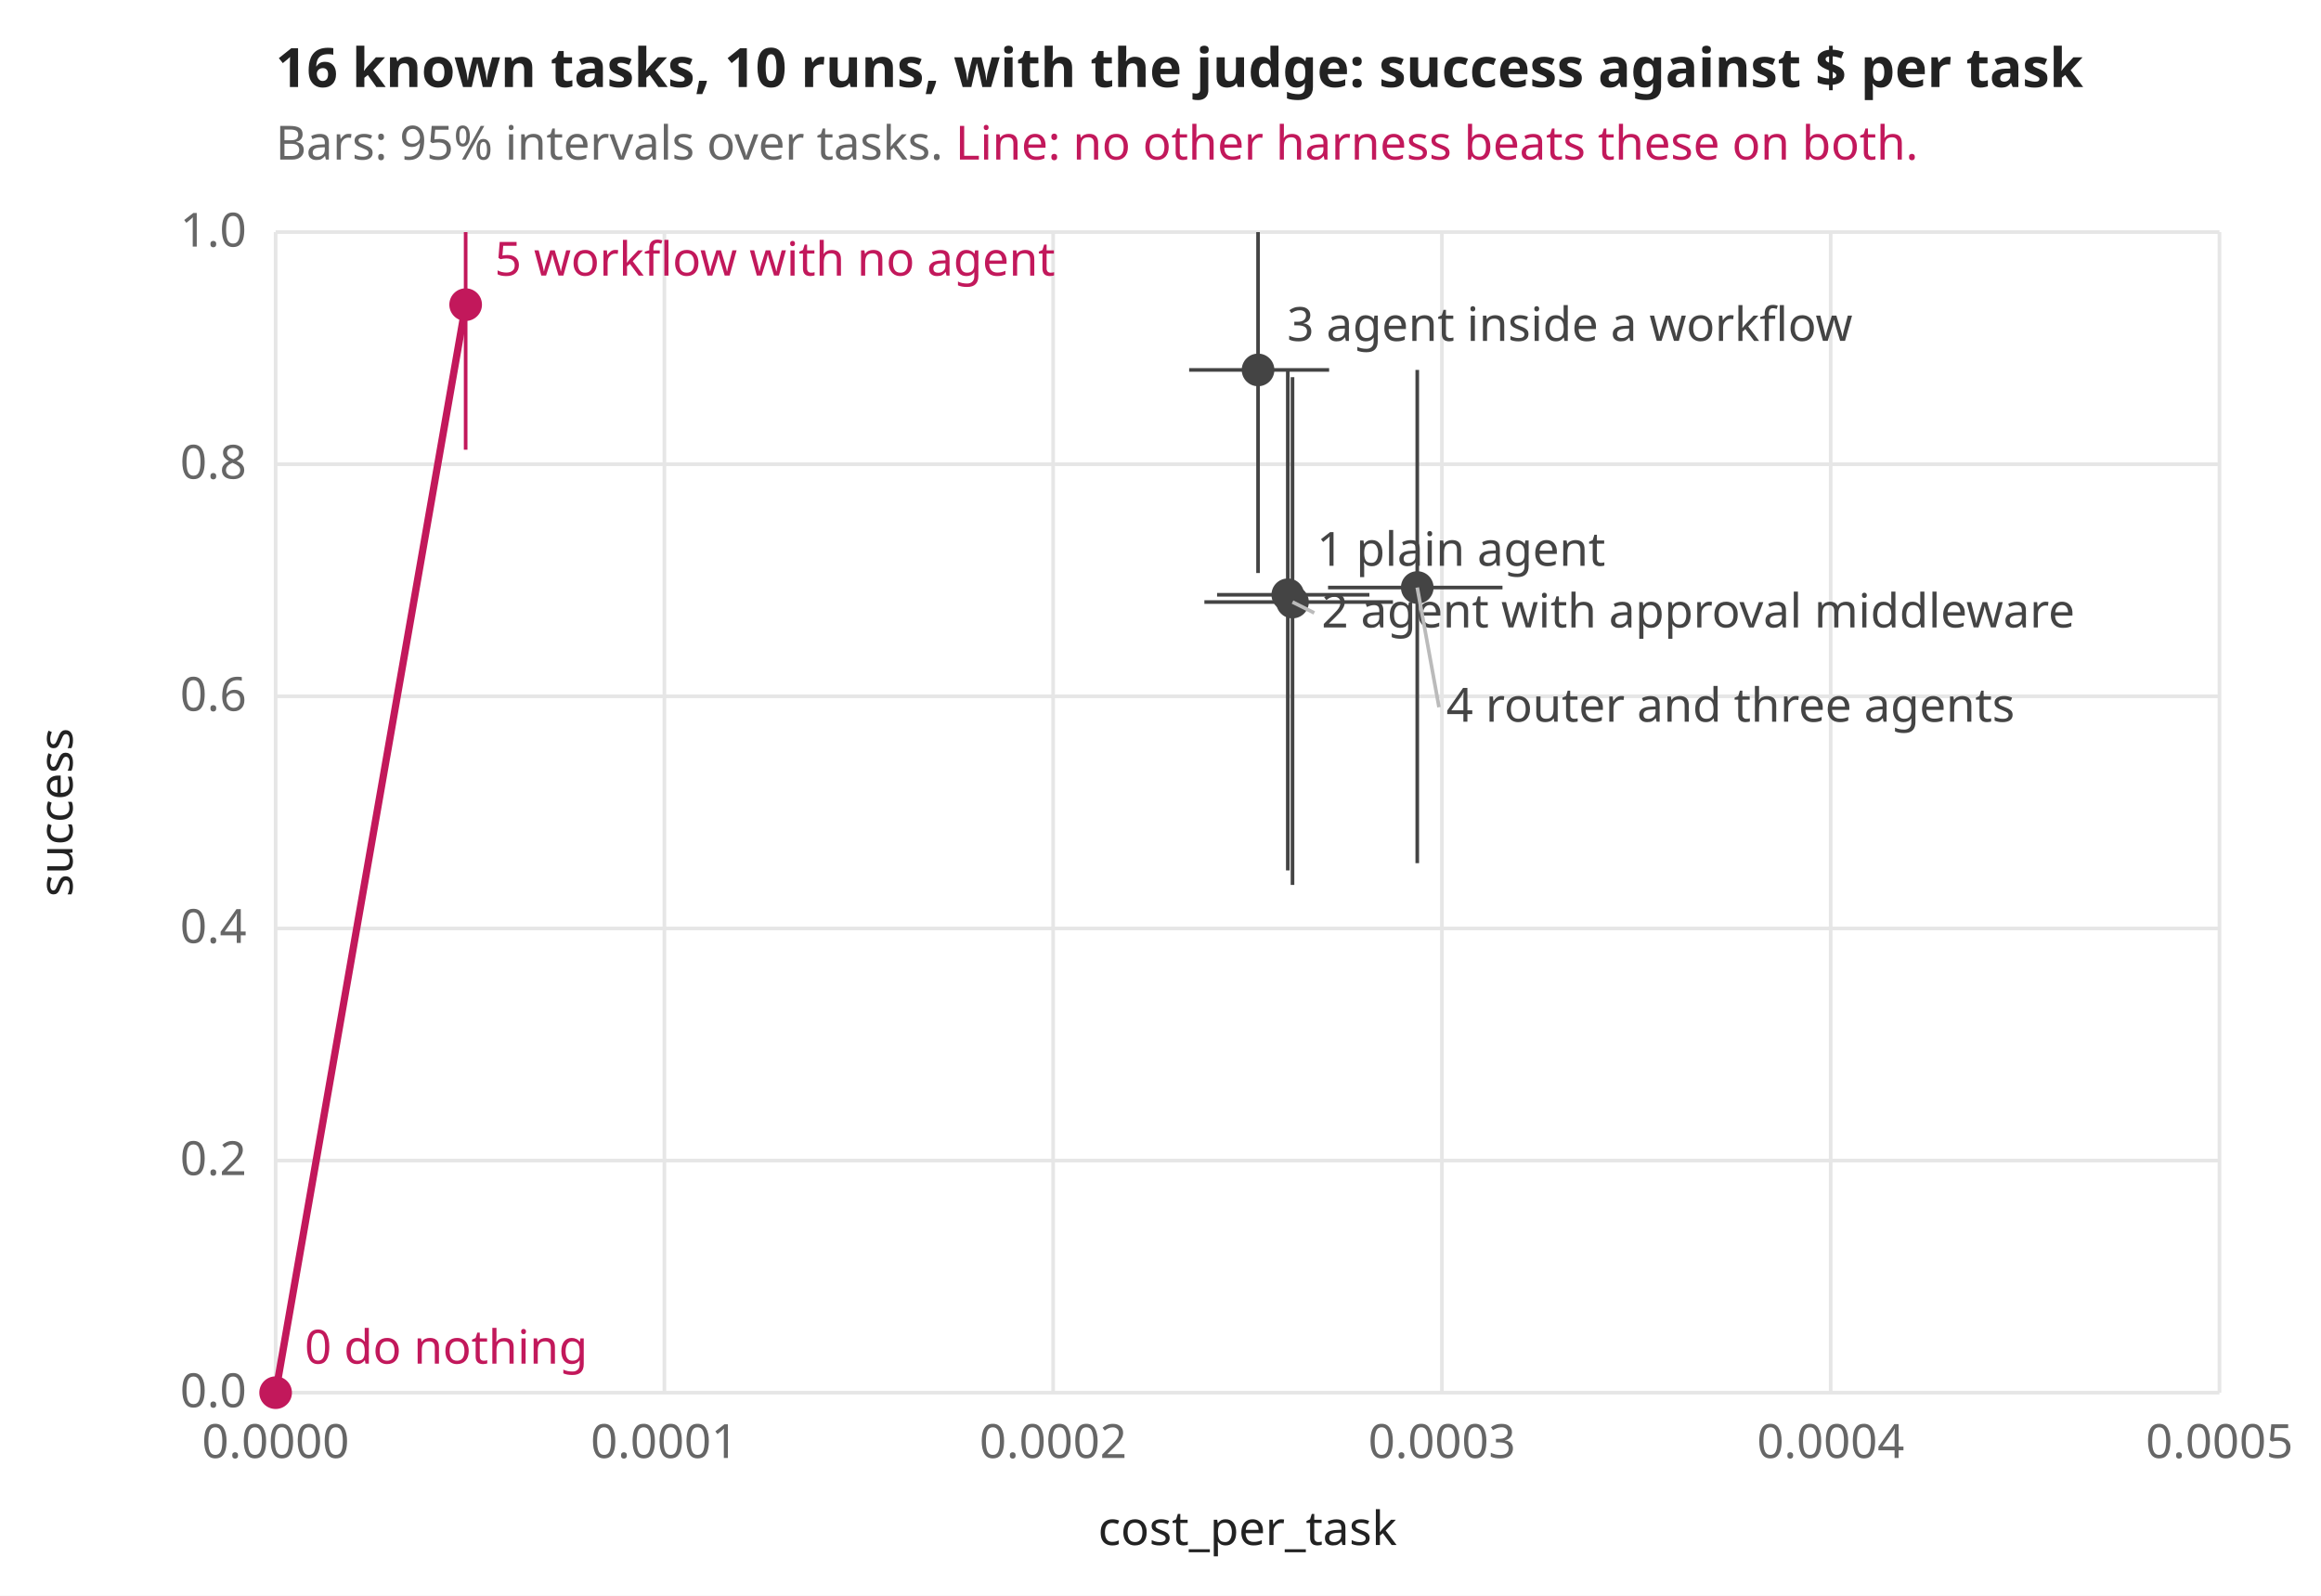
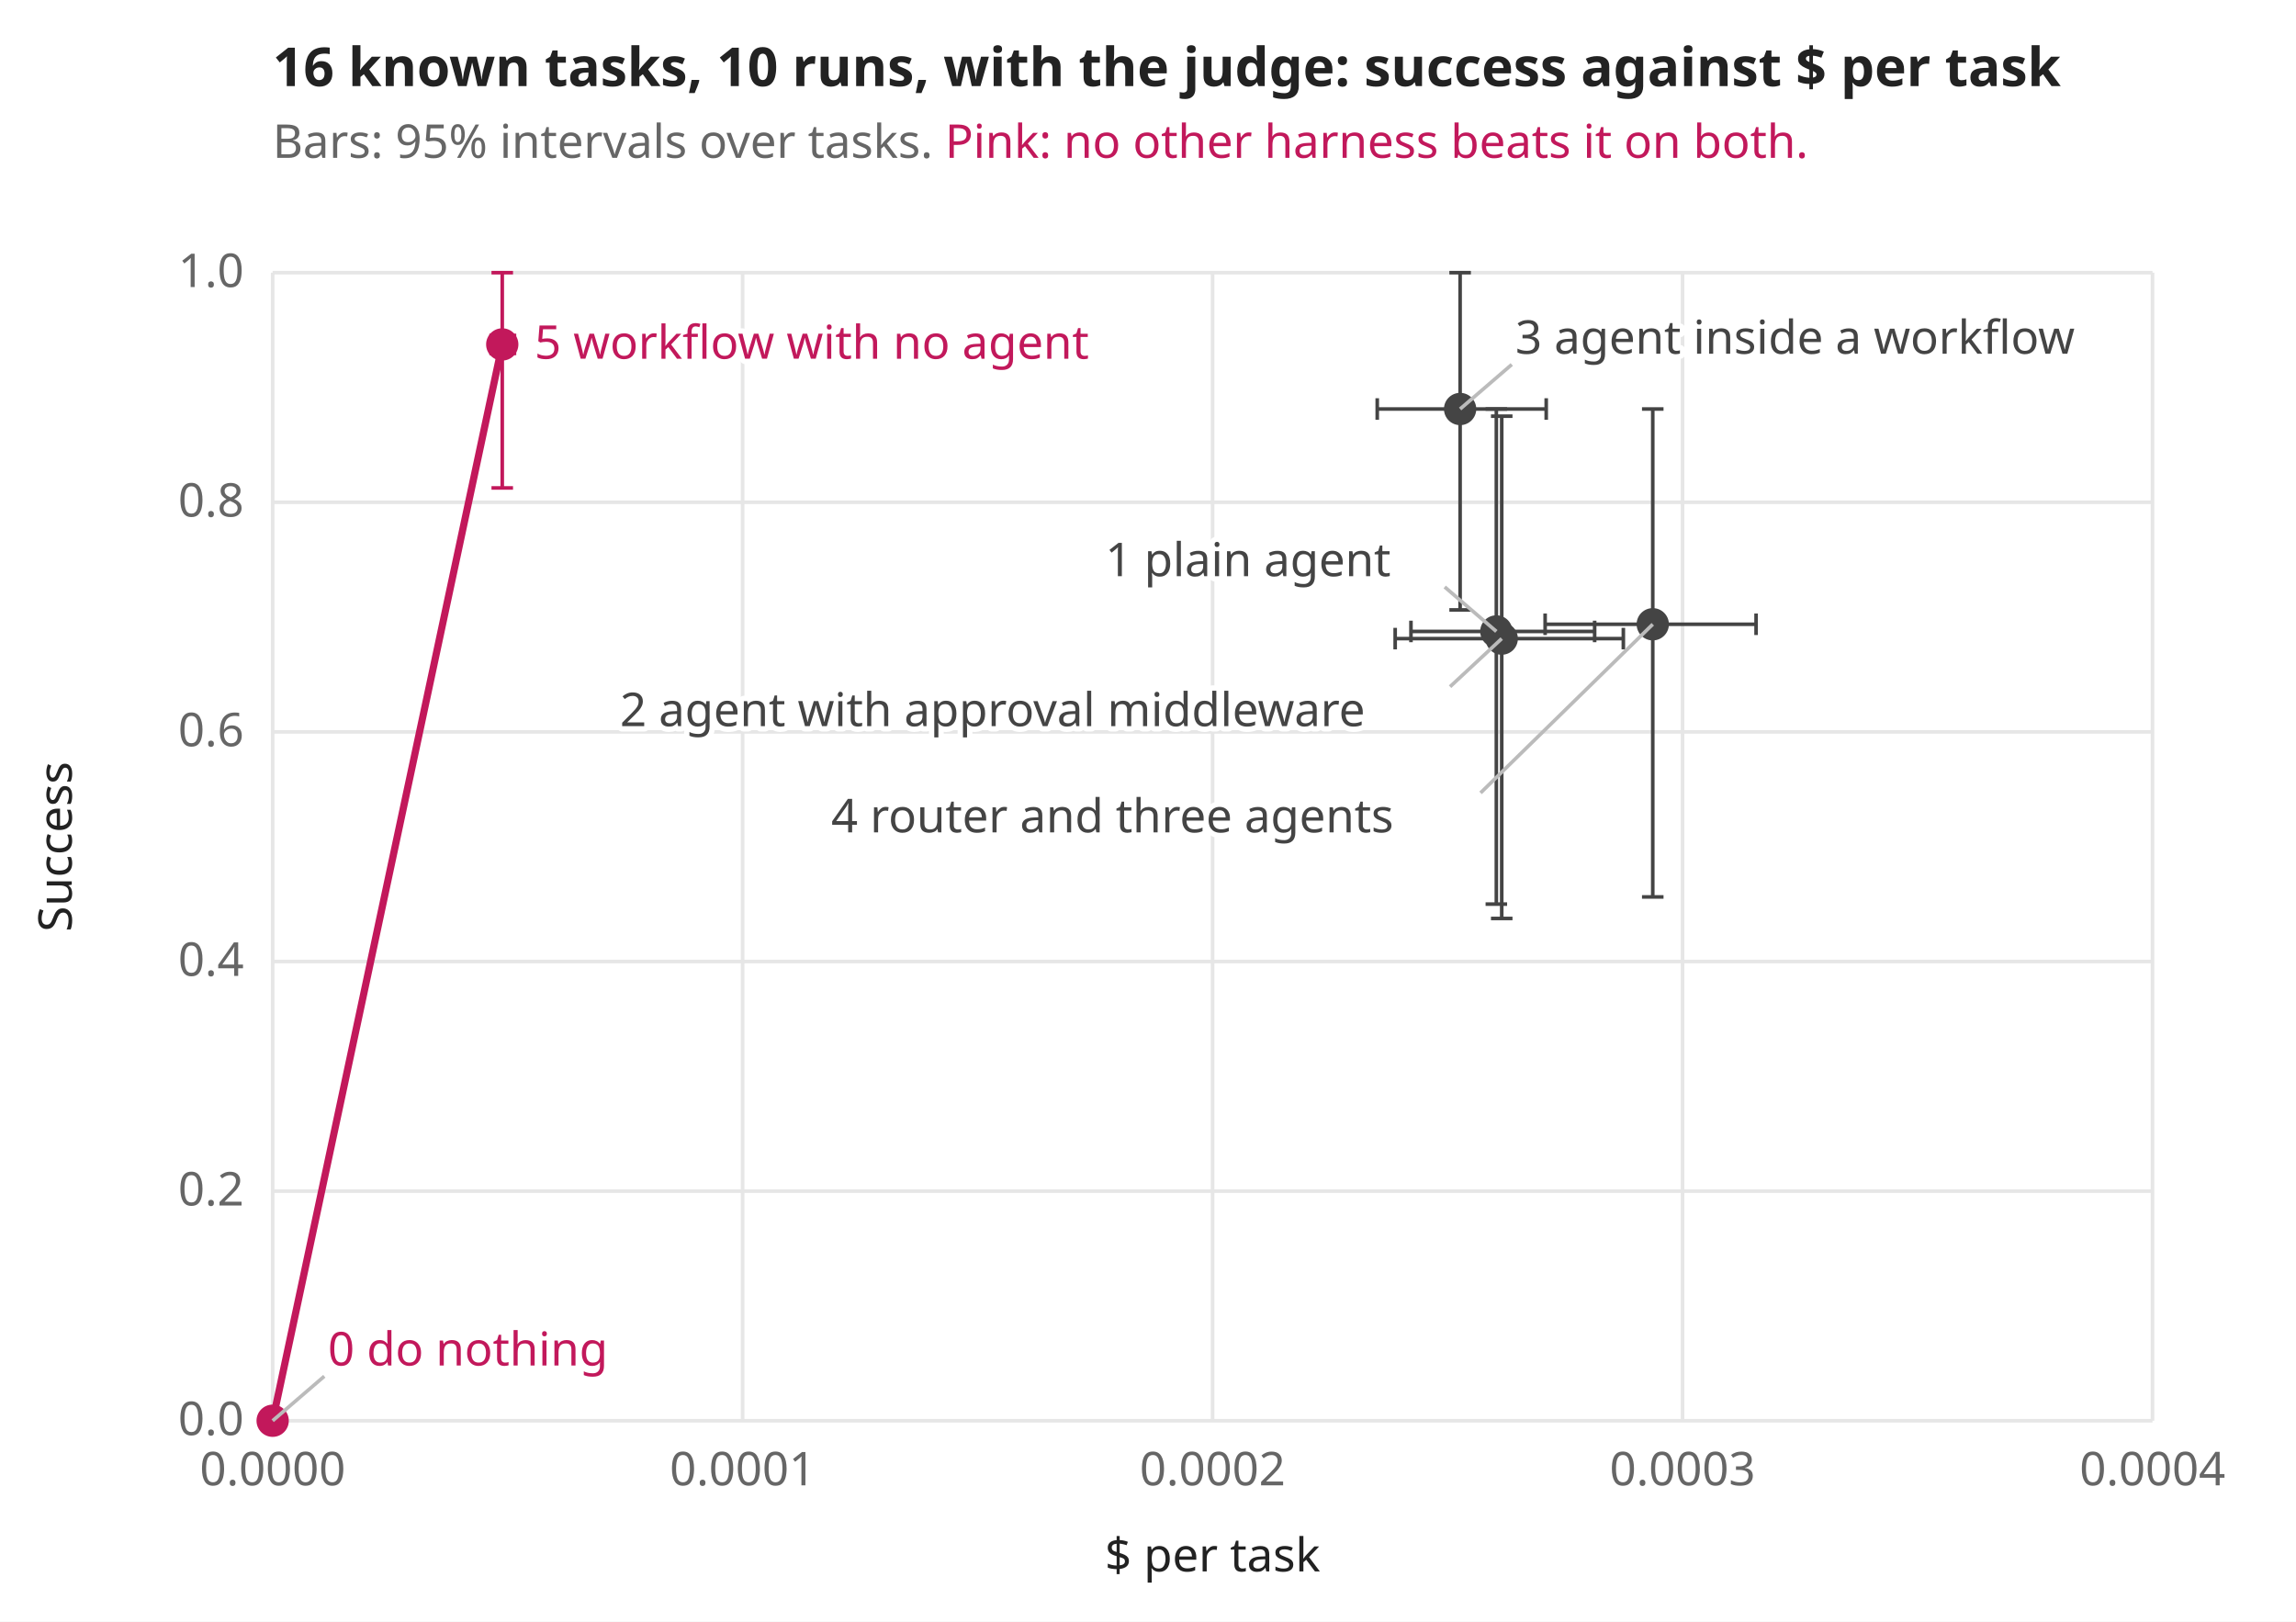
- <svg xmlns="http://www.w3.org/2000/svg" viewBox="0 0 640 440" role="img" font-family="system-ui, sans-serif" font-size="13" fill="#222">
-   <rect width="640" height="440" fill="#fff" />
+ <svg xmlns="http://www.w3.org/2000/svg" viewBox="0 0 640 452" role="img" font-family="system-ui, sans-serif" font-size="13" fill="#222">
+   <style>@media (prefers-color-scheme:dark){svg{fill:#e6edf3}.bg{fill:#0d1117}.mut{fill:#9da7b3}.grid{stroke:#30363d}.off{fill:#c9d1d9}.offl{stroke:#c9d1d9}.hot{fill:#ff6fb6}.hotl{stroke:#ff6fb6}.halo{stroke:#0d1117}}</style>
+   <rect class="bg" width="640" height="452" fill="#fff" />
  <text x="76" y="24" font-size="15" font-weight="600">16 known tasks, 10 runs, with the judge: success against $ per task</text>
-   <text x="76" y="44" fill="#666">Bars: 95% intervals over tasks. <tspan fill="#c2185b">Line: no other harness beats these on both.</tspan>
+   <text x="76" y="44" class="mut" fill="#666">Bars: 95% intervals over tasks. <tspan class="hot" fill="#c2185b">Pink: no other harness beats it on both.</tspan>
  </text>
-   <path d="M76.0 64V384M76 384.0H612" stroke="#e6e6e6" />
-   <text x="76.0" y="402" text-anchor="middle" fill="#666">0.0000</text>
-   <text x="68" y="388.0" text-anchor="end" fill="#666">0.0</text>
-   <path d="M183.2 64V384M76 320.0H612" stroke="#e6e6e6" />
-   <text x="183.2" y="402" text-anchor="middle" fill="#666">0.0001</text>
-   <text x="68" y="324.0" text-anchor="end" fill="#666">0.2</text>
-   <path d="M290.4 64V384M76 256.0H612" stroke="#e6e6e6" />
-   <text x="290.4" y="402" text-anchor="middle" fill="#666">0.0002</text>
-   <text x="68" y="260.0" text-anchor="end" fill="#666">0.4</text>
-   <path d="M397.6 64V384M76 192.0H612" stroke="#e6e6e6" />
-   <text x="397.6" y="402" text-anchor="middle" fill="#666">0.0003</text>
-   <text x="68" y="196.0" text-anchor="end" fill="#666">0.6</text>
-   <path d="M504.8 64V384M76 128.0H612" stroke="#e6e6e6" />
-   <text x="504.8" y="402" text-anchor="middle" fill="#666">0.0004</text>
-   <text x="68" y="132.0" text-anchor="end" fill="#666">0.8</text>
-   <path d="M612.0 64V384M76 64.0H612" stroke="#e6e6e6" />
-   <text x="612.0" y="402" text-anchor="middle" fill="#666">0.0005</text>
-   <text x="68" y="68.0" text-anchor="end" fill="#666">1.0</text>
-   <text x="344.0" y="426" text-anchor="middle">cost_per_task</text>
-   <text transform="translate(20 224.0) rotate(-90)" text-anchor="middle">success</text>
-   <polyline fill="none" stroke="#c2185b" stroke-width="2" points="76.0,384.0 128.4,84.0" />
-   <path d="M76.0 384.0H76.0" stroke="#c2185b" />
-   <path d="M76.0 384.0V384.0" stroke="#c2185b" />
-   <circle cx="76.0" cy="384.0" r="4.5" fill="#c2185b" />
-   <text x="84.0" y="376.0" fill="#c2185b">0 do nothing</text>
-   <path d="M335.6 164.0H377.6" stroke="#444" />
-   <path d="M355.1 240.0V102.0" stroke="#444" />
-   <circle cx="355.1" cy="164.0" r="4.5" fill="#444" />
-   <text x="363.1" y="156.0" fill="#444">1 plain agent</text>
-   <path d="M332.1 166.0H384.1" stroke="#444" />
-   <path d="M356.4 244.0V104.0" stroke="#444" />
-   <circle cx="356.4" cy="166.0" r="4.5" fill="#444" />
-   <path d="M356.4 166.0L362.4 169.0" stroke="#bbb" />
-   <text x="364.4" y="173.0" fill="#444">2 agent with approval middleware</text>
-   <path d="M327.9 102.0H366.5" stroke="#444" />
-   <path d="M346.9 158.0V64.0" stroke="#444" />
-   <circle cx="346.9" cy="102.0" r="4.5" fill="#444" />
-   <text x="354.9" y="94.0" fill="#444">3 agent inside a workflow</text>
-   <path d="M366.2 162.0H414.3" stroke="#444" />
-   <path d="M390.8 238.0V102.0" stroke="#444" />
-   <circle cx="390.8" cy="162.0" r="4.5" fill="#444" />
-   <path d="M390.8 162.0L396.8 195.0" stroke="#bbb" />
-   <text x="398.8" y="199.0" fill="#444">4 router and three agents</text>
-   <path d="M125.8 84.0H131.2" stroke="#c2185b" />
-   <path d="M128.4 124.0V64.0" stroke="#c2185b" />
-   <circle cx="128.4" cy="84.0" r="4.5" fill="#c2185b" />
-   <text x="136.4" y="76.0" fill="#c2185b">5 workflow with no agent</text>
+   <path class="grid" d="M76.0 76V396" stroke="#e6e6e6" />
+   <text x="76.0" y="414" text-anchor="middle" class="mut" fill="#666">0.0000</text>
+   <path class="grid" d="M207.0 76V396" stroke="#e6e6e6" />
+   <text x="207.0" y="414" text-anchor="middle" class="mut" fill="#666">0.0001</text>
+   <path class="grid" d="M338.0 76V396" stroke="#e6e6e6" />
+   <text x="338.0" y="414" text-anchor="middle" class="mut" fill="#666">0.0002</text>
+   <path class="grid" d="M469.0 76V396" stroke="#e6e6e6" />
+   <text x="469.0" y="414" text-anchor="middle" class="mut" fill="#666">0.0003</text>
+   <path class="grid" d="M600.0 76V396" stroke="#e6e6e6" />
+   <text x="600.0" y="414" text-anchor="middle" class="mut" fill="#666">0.0004</text>
+   <path class="grid" d="M76 396.0H600" stroke="#e6e6e6" />
+   <text x="68" y="400.0" text-anchor="end" class="mut" fill="#666">0.0</text>
+   <path class="grid" d="M76 332.0H600" stroke="#e6e6e6" />
+   <text x="68" y="336.0" text-anchor="end" class="mut" fill="#666">0.2</text>
+   <path class="grid" d="M76 268.0H600" stroke="#e6e6e6" />
+   <text x="68" y="272.0" text-anchor="end" class="mut" fill="#666">0.4</text>
+   <path class="grid" d="M76 204.0H600" stroke="#e6e6e6" />
+   <text x="68" y="208.0" text-anchor="end" class="mut" fill="#666">0.6</text>
+   <path class="grid" d="M76 140.0H600" stroke="#e6e6e6" />
+   <text x="68" y="144.0" text-anchor="end" class="mut" fill="#666">0.8</text>
+   <path class="grid" d="M76 76.0H600" stroke="#e6e6e6" />
+   <text x="68" y="80.0" text-anchor="end" class="mut" fill="#666">1.0</text>
+   <text x="338.0" y="438" text-anchor="middle">$ per task</text>
+   <text transform="translate(20 236.0) rotate(-90)" text-anchor="middle">Success</text>
+   <polyline class="hotl" fill="none" stroke="#c2185b" stroke-width="2" points="76.0,396.0 140.0,96.0" />
+   <path class="hotl" d="M76.0 396.0H76.0M76.0 393.0v6M76.0 393.0v6" stroke="#c2185b" />
+   <path class="hotl" d="M76.0 396.0V396.0M73.0 396.0h6M73.0 396.0h6" stroke="#c2185b" />
+   <circle class="hot" cx="76.0" cy="396.0" r="4.5" fill="#c2185b" />
+   <path class="offl" d="M393.3 176.0H444.5M393.3 173.0v6M444.5 173.0v6" stroke="#444" />
+   <path class="offl" d="M417.1 252.0V114.0M414.1 252.0h6M414.1 114.0h6" stroke="#444" />
+   <circle class="off" cx="417.1" cy="176.0" r="4.5" fill="#444" />
+   <path class="offl" d="M388.9 178.0H452.5M388.9 175.0v6M452.5 175.0v6" stroke="#444" />
+   <path class="offl" d="M418.6 256.0V116.0M415.6 256.0h6M415.6 116.0h6" stroke="#444" />
+   <circle class="off" cx="418.6" cy="178.0" r="4.5" fill="#444" />
+   <path class="offl" d="M383.9 114.0H431.0M383.9 111.0v6M431.0 111.0v6" stroke="#444" />
+   <path class="offl" d="M407.0 170.0V76.0M404.0 170.0h6M404.0 76.0h6" stroke="#444" />
+   <circle class="off" cx="407.0" cy="114.0" r="4.5" fill="#444" />
+   <path class="offl" d="M430.7 174.0H489.5M430.7 171.0v6M489.5 171.0v6" stroke="#444" />
+   <path class="offl" d="M460.7 250.0V114.0M457.7 250.0h6M457.7 114.0h6" stroke="#444" />
+   <circle class="off" cx="460.7" cy="174.0" r="4.5" fill="#444" />
+   <path class="hotl" d="M136.9 96.0H143.4M136.9 93.0v6M143.4 93.0v6" stroke="#c2185b" />
+   <path class="hotl" d="M140.0 136.0V76.0M137.0 136.0h6M137.0 76.0h6" stroke="#c2185b" />
+   <circle class="hot" cx="140.0" cy="96.0" r="4.5" fill="#c2185b" />
+   <path d="M76.0 396.0L90.4 383.6" stroke="#bbb" />
+   <text class="halo hot" x="91.4" y="380.6" fill="#c2185b" stroke="#fff" stroke-width="3" stroke-linejoin="round" paint-order="stroke">0 do nothing</text>
+   <path d="M417.1 176.0L402.7 163.6" stroke="#bbb" />
+   <text class="halo off" x="308.1" y="160.6" fill="#444" stroke="#fff" stroke-width="3" stroke-linejoin="round" paint-order="stroke">1 plain agent</text>
+   <path d="M418.6 178.0L404.2 191.4" stroke="#bbb" />
+   <text class="halo off" x="172.8" y="202.4" fill="#444" stroke="#fff" stroke-width="3" stroke-linejoin="round" paint-order="stroke">2 agent with approval middleware</text>
+   <path d="M407.0 114.0L421.4 101.6" stroke="#bbb" />
+   <text class="halo off" x="422.4" y="98.6" fill="#444" stroke="#fff" stroke-width="3" stroke-linejoin="round" paint-order="stroke">3 agent inside a workflow</text>
+   <path d="M460.7 174.0L412.7 221.0" stroke="#bbb" />
+   <text class="halo off" x="231.7" y="232.0" fill="#444" stroke="#fff" stroke-width="3" stroke-linejoin="round" paint-order="stroke">4 router and three agents</text>
+   <text class="halo hot" x="149.0" y="100.0" fill="#c2185b" stroke="#fff" stroke-width="3" stroke-linejoin="round" paint-order="stroke">5 workflow with no agent</text>
</svg>
